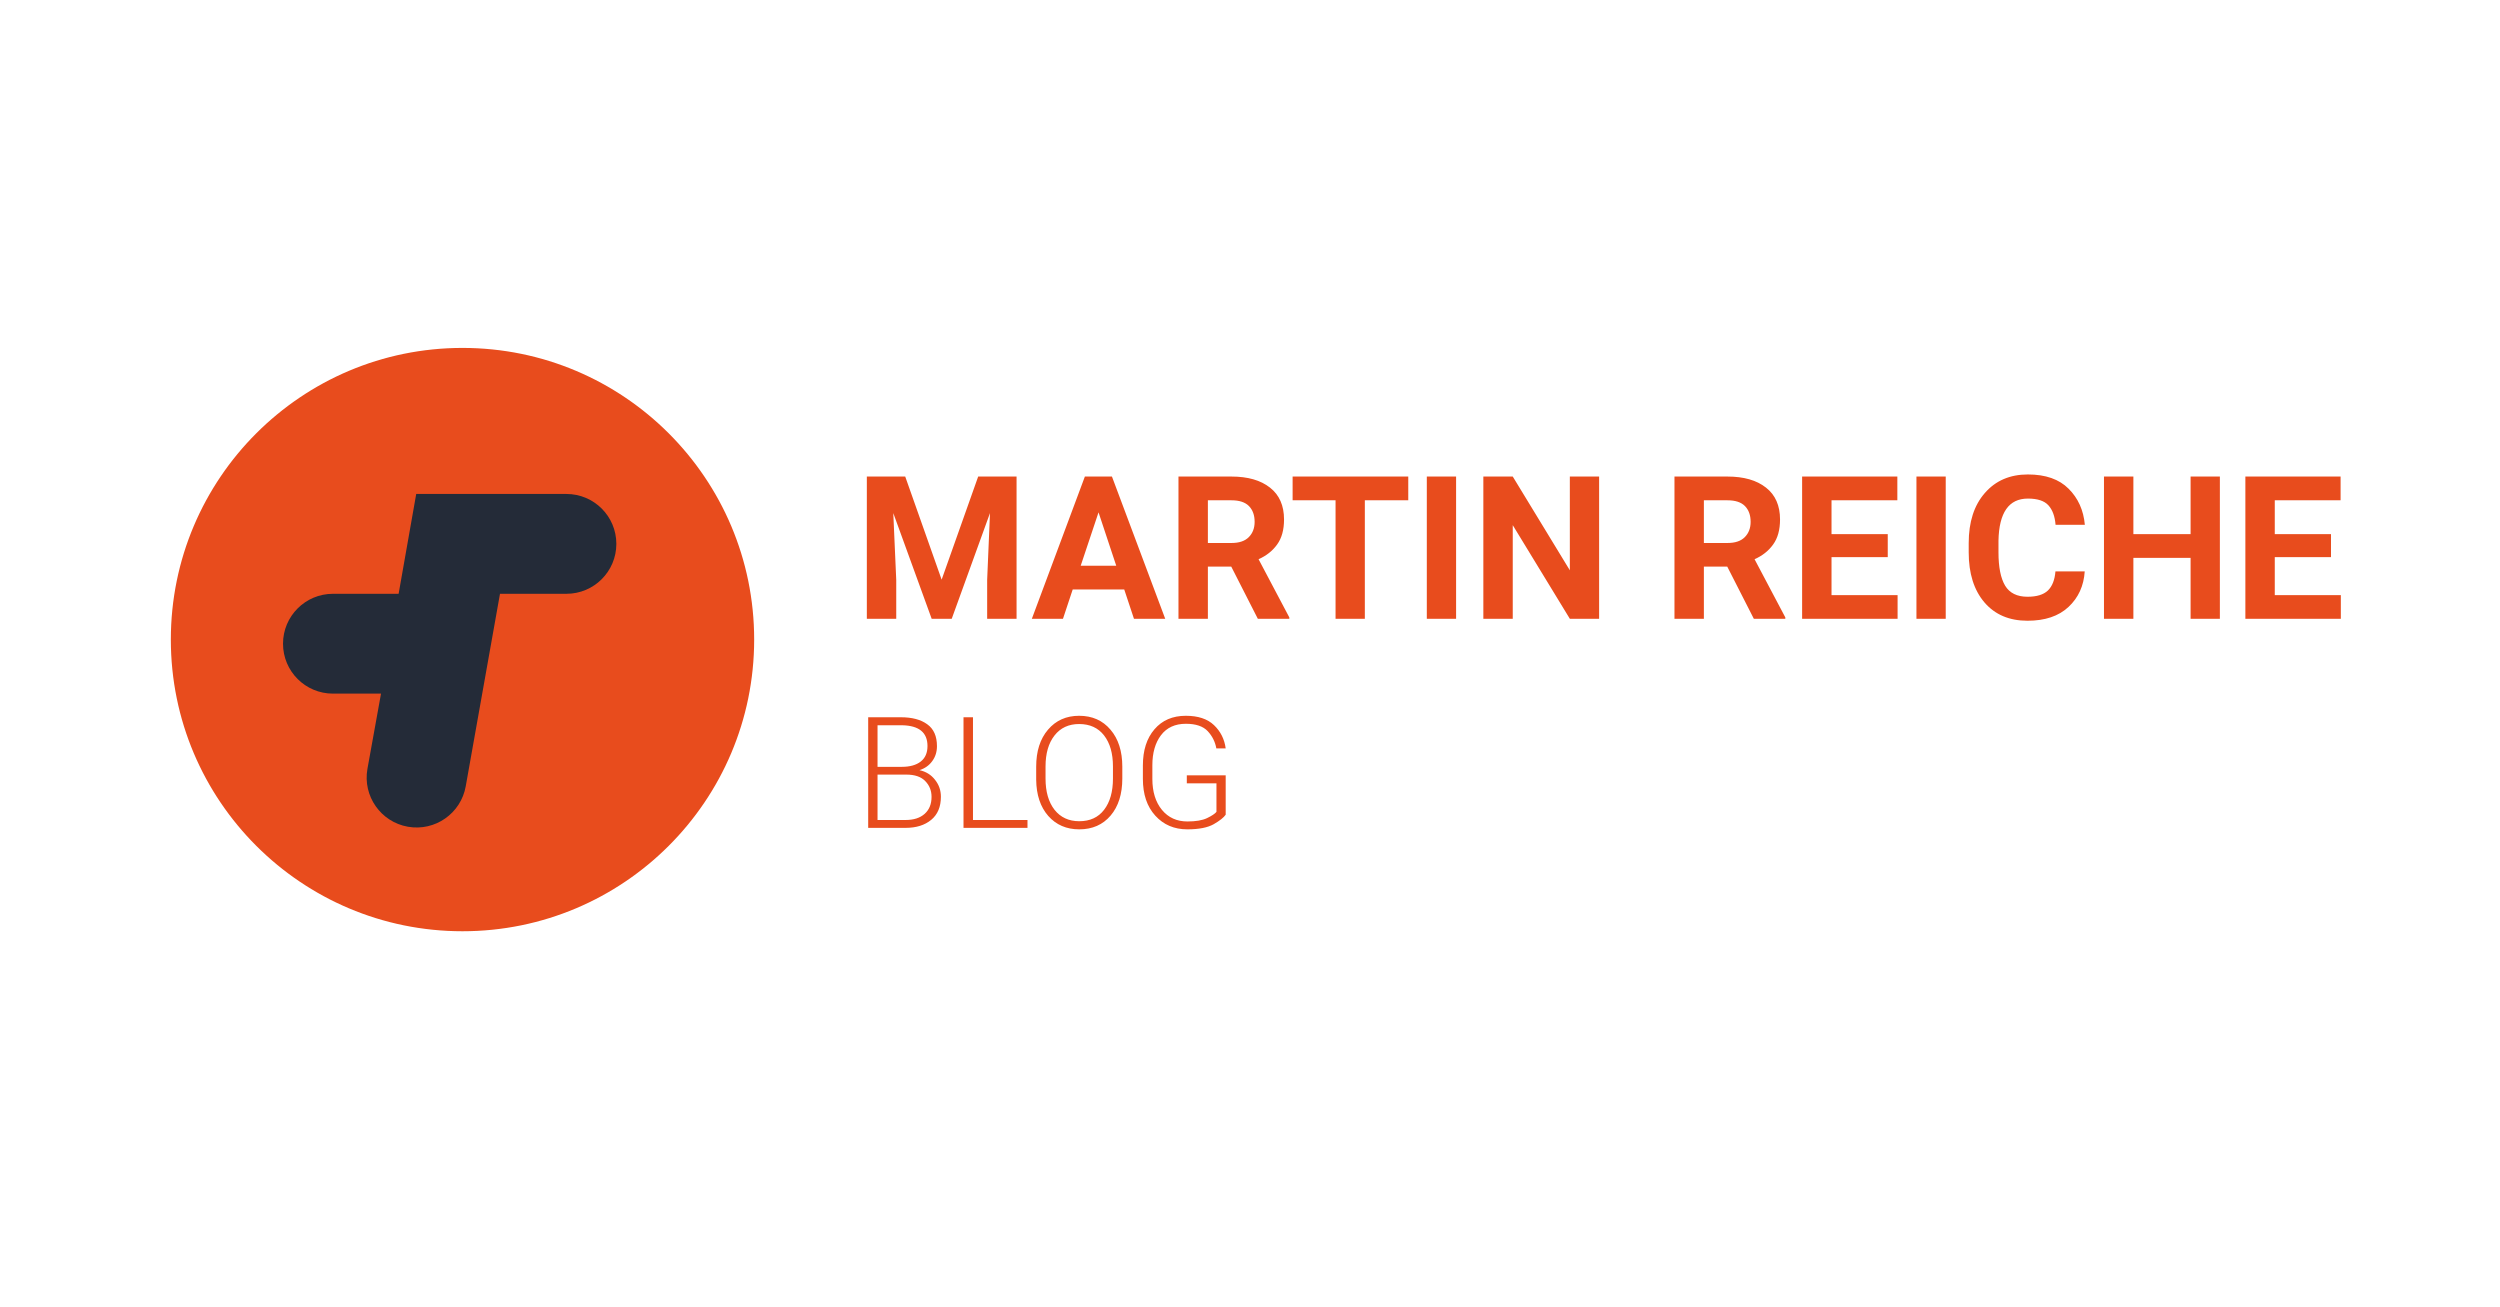
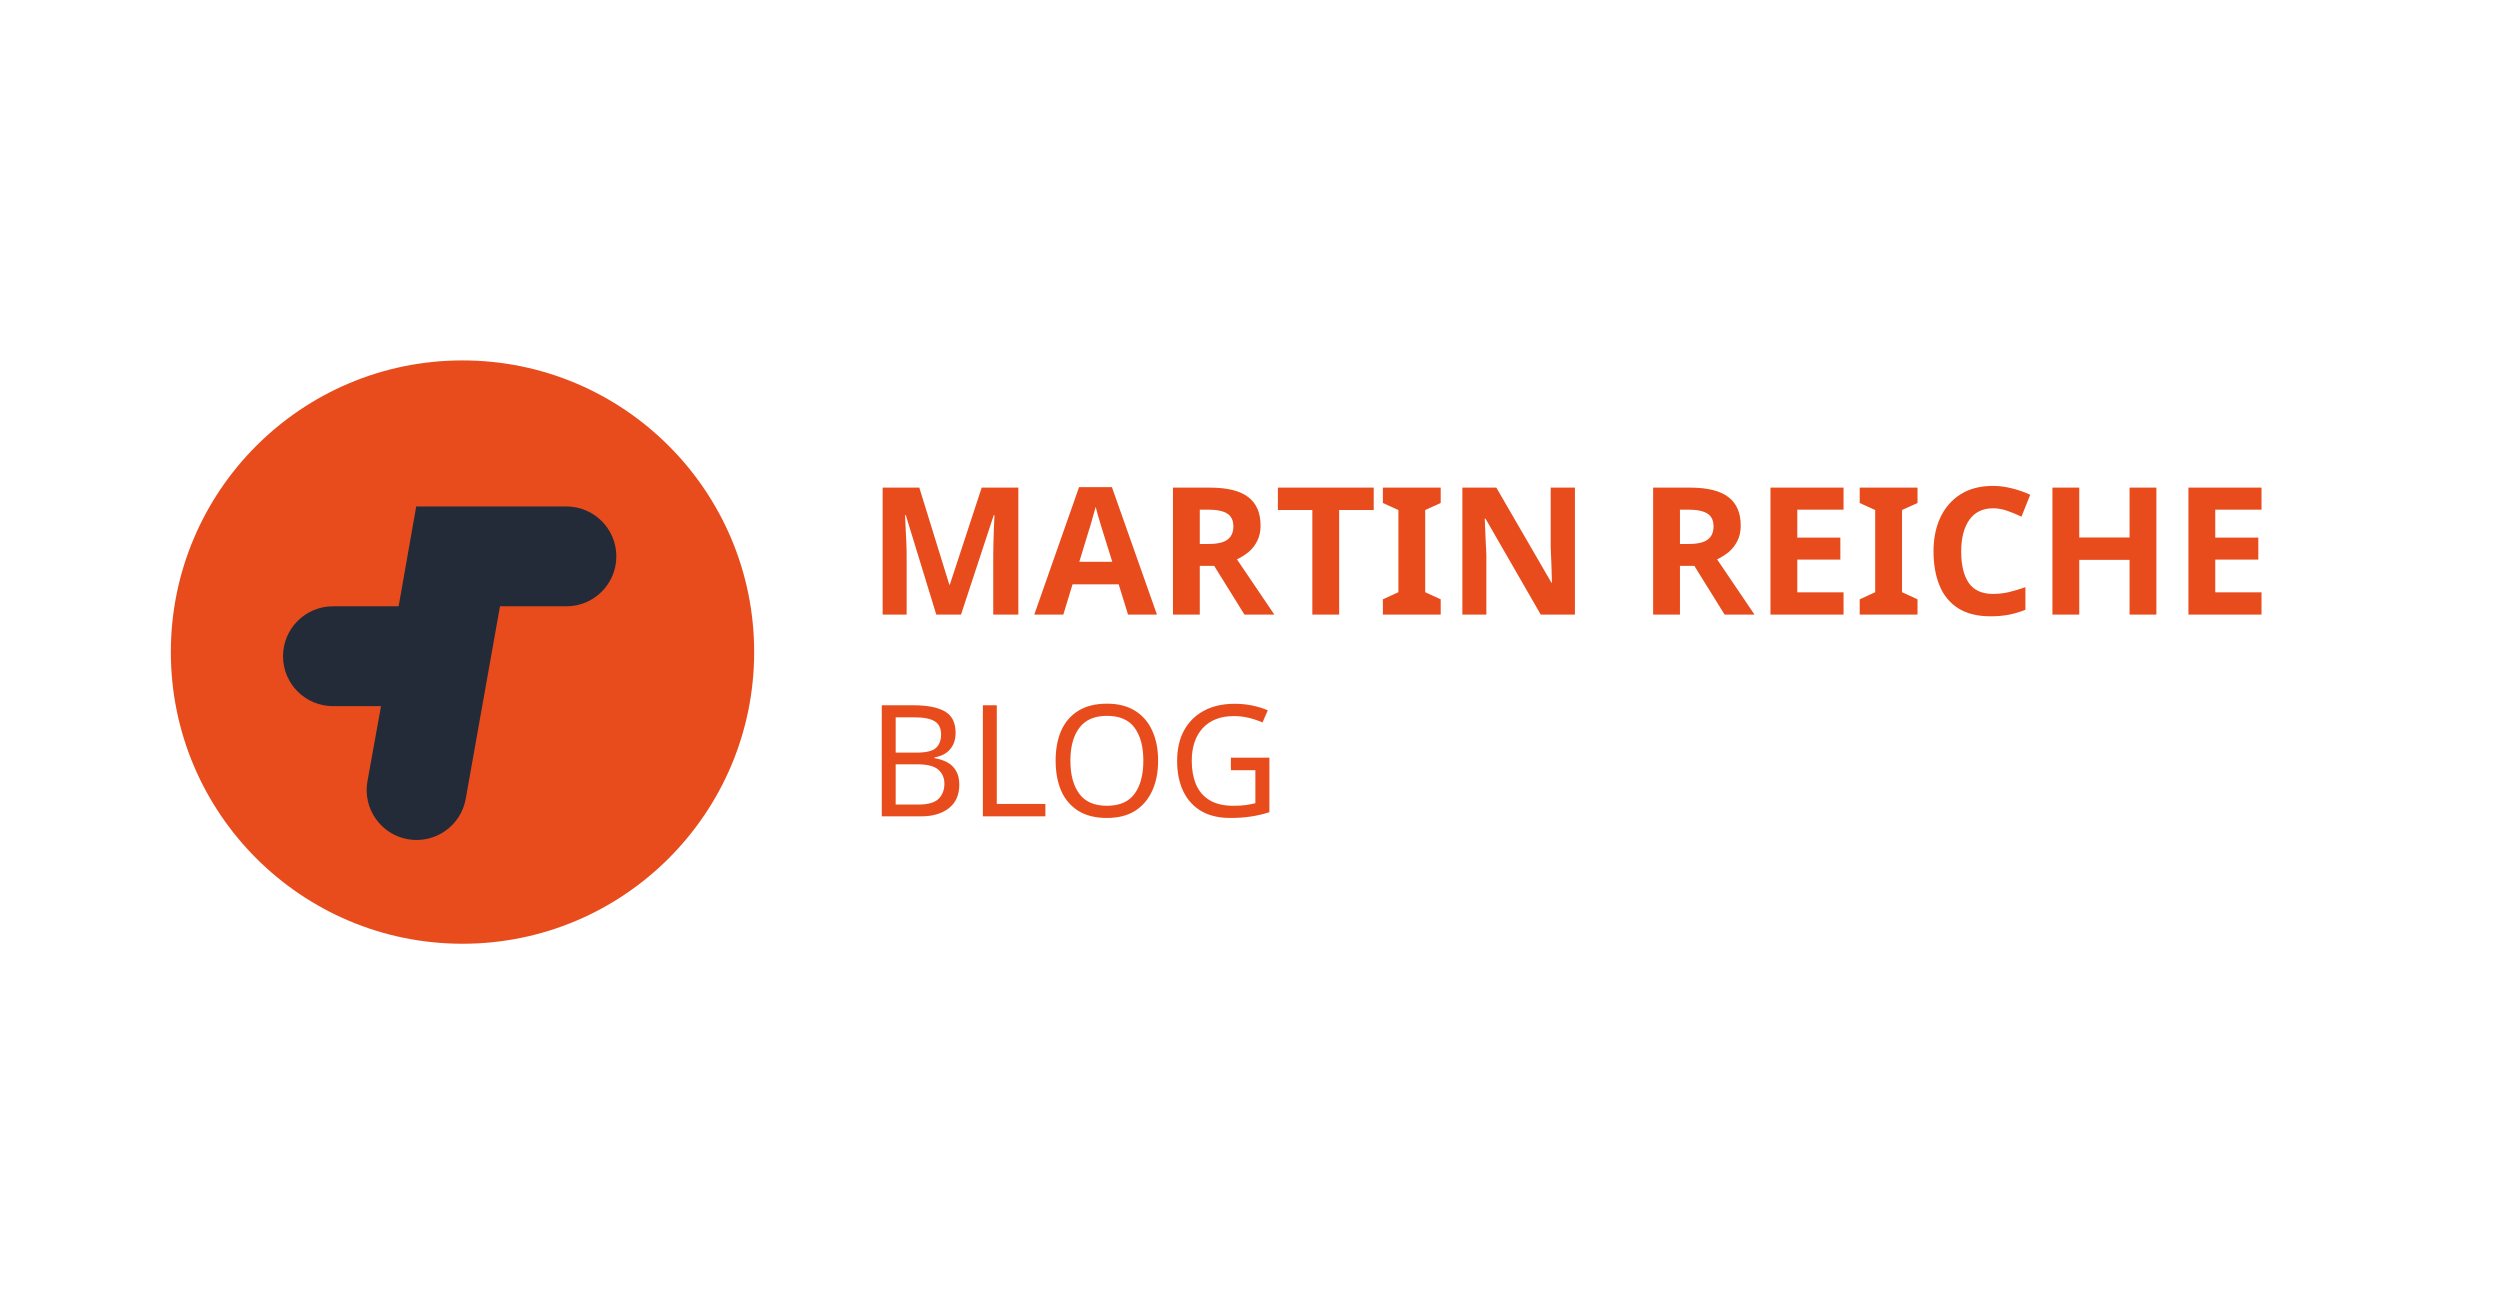
<svg xmlns="http://www.w3.org/2000/svg" width="1200" height="627" viewBox="0 0 317.5 165.894" version="1.1" id="svg8">
  <defs id="defs2" />
  <g id="layer1" transform="translate(0,-131.1062)">
    <g transform="translate(-43.01368,56.16724)" id="layer1-6">
-       <g id="g995" transform="translate(4.233334,26.9875)">
+       <g id="g995" transform="translate(4.233334,28.575)">
        <g style="fill:#e84c1d;fill-opacity:1" id="g168" transform="matrix(0.3527778,0,0,-0.3527778,134.5595,129.1786)">
          <path d="m 0,0 c 0,-57.989 -47.01,-105 -105,-105 -57.99,0 -105,47.011 -105,105 0,57.989 47.01,105 105,105 C -47.01,105 0,57.989 0,0" style="fill:#e84c1d;fill-opacity:1;fill-rule:nonzero;stroke:none" id="path170" />
        </g>
        <g id="g172" transform="matrix(0.3527778,0,0,-0.3527778,110.7172,110.6849)">
          <path d="m 0,0 h -54.077 l -6.337,-35.94 H -84.06 c -9.924,0 -17.97,-8.045 -17.97,-17.969 0,-9.925 8.046,-17.971 17.97,-17.971 h 17.309 l -4.893,-27.101 c -1.724,-9.774 4.803,-19.094 14.577,-20.818 9.773,-1.723 19.093,4.802 20.817,14.576 l 12.33,69.283 H 0 c 9.924,0 17.97,8.046 17.97,17.97 C 17.97,-8.046 9.924,0 0,0" style="fill:#242b38;fill-opacity:1;fill-rule:nonzero;stroke:none" id="path174" />
        </g>
      </g>
-       <text xml:space="preserve" style="font-style:normal;font-weight:normal;font-size:10.583px;line-height:1.25;font-family:sans-serif;letter-spacing:0px;word-spacing:0px;fill:#e84c1d;fill-opacity:1;stroke:none;stroke-width:0.265" x="151.493" y="153.52" id="text987">
-         <tspan id="tspan985" x="151.493" y="153.52" style="font-style:normal;font-variant:normal;font-weight:bold;font-stretch:normal;font-size:25.4px;font-family:Roboto;-inkscape-font-specification:'Roboto Bold';fill:#e84c1d;fill-opacity:1;stroke-width:0.265">MARTIN REICHE</tspan>
-         <tspan x="151.493" y="180.08" style="font-style:normal;font-variant:normal;font-weight:300;font-stretch:normal;font-size:19.756px;font-family:Roboto;-inkscape-font-specification:'Roboto Light';fill:#e84c1d;fill-opacity:1;stroke-width:0.265" id="tspan989">BLOG</tspan>
+       <text xml:space="preserve" style="font-style:normal;font-weight:normal;font-size:10.583px;line-height:1.25;font-family:sans-serif;letter-spacing:0px;word-spacing:0px;fill:#e84c1d;fill-opacity:1;stroke:none;stroke-width:0.265" x="153.08" y="152.991" id="text987">
+         <tspan id="tspan985" x="153.08" y="152.991" style="font-style:normal;font-variant:normal;font-weight:bold;font-stretch:normal;font-size:22.578px;font-family:Montserrat;-inkscape-font-specification:'Montserrat Bold';fill:#e84c1d;fill-opacity:1;stroke-width:0.265">MARTIN REICHE</tspan>
+         <tspan x="153.08" y="178.619" style="font-style:normal;font-variant:normal;font-weight:normal;font-stretch:normal;font-size:19.756px;font-family:Montserrat;-inkscape-font-specification:Montserrat;fill:#e84c1d;fill-opacity:1;stroke-width:0.265" id="tspan989">BLOG</tspan>
      </text>
    </g>
  </g>
</svg>
